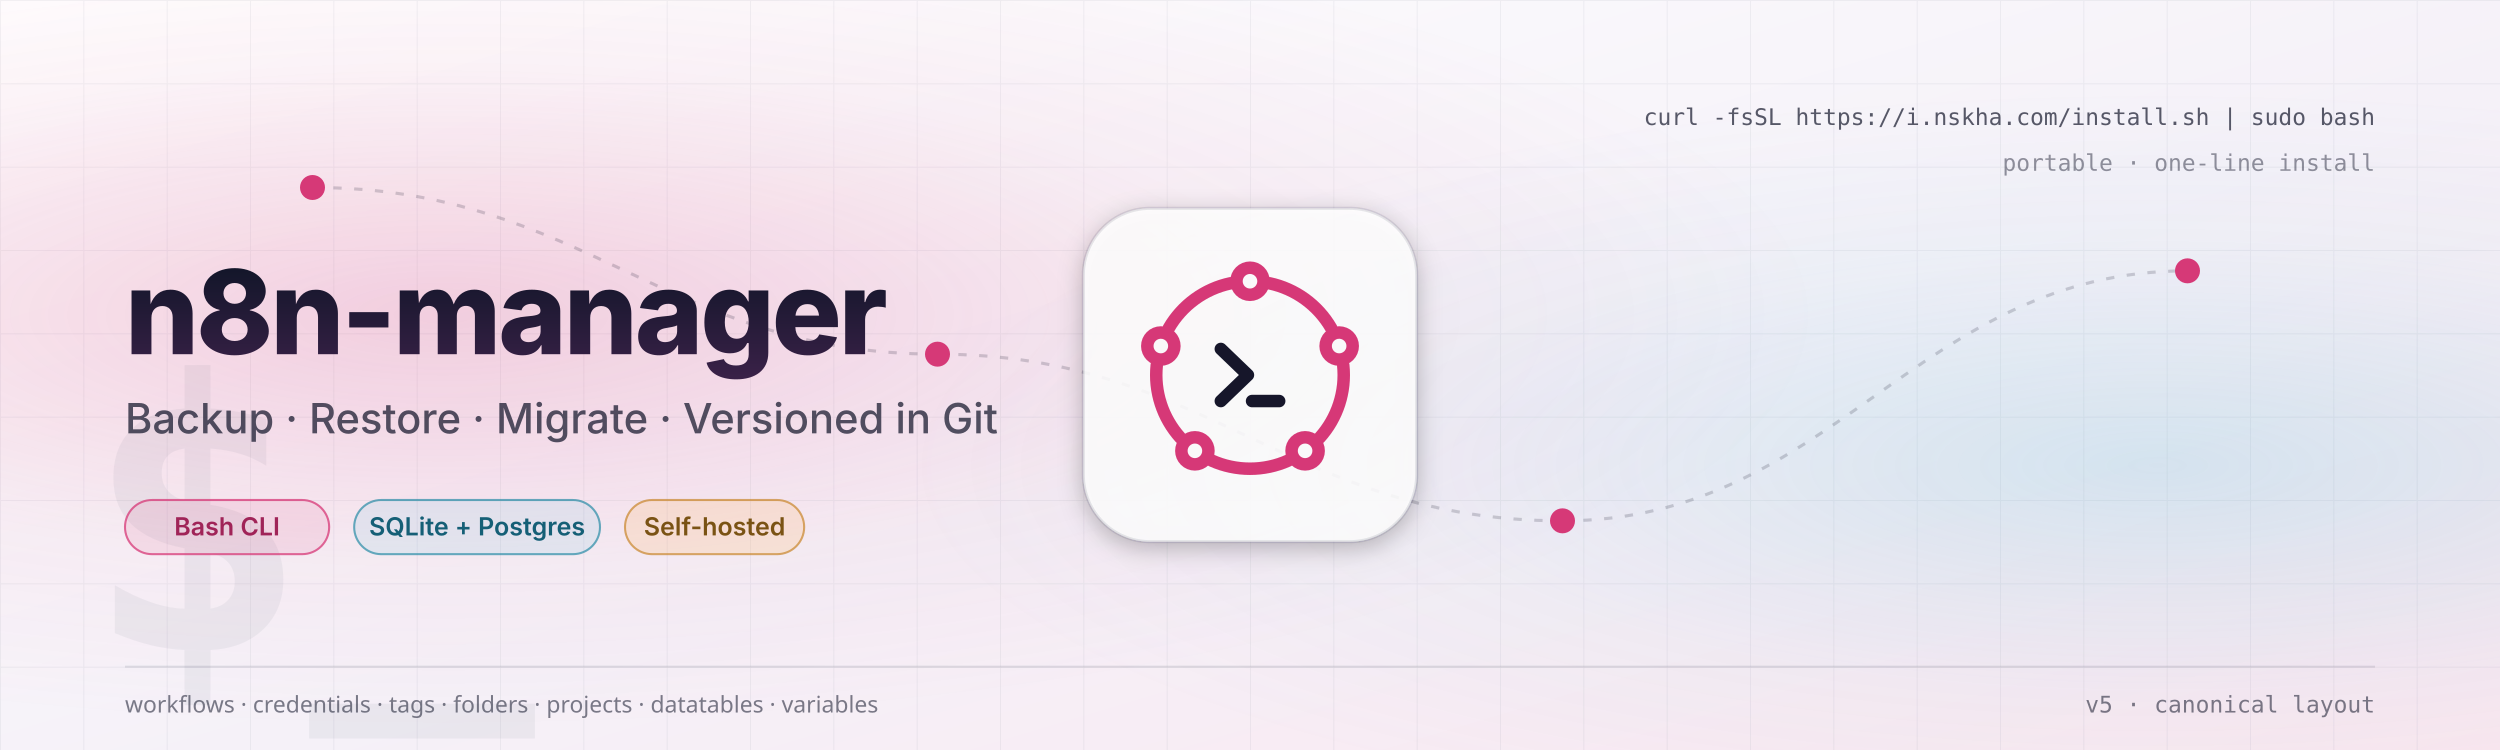
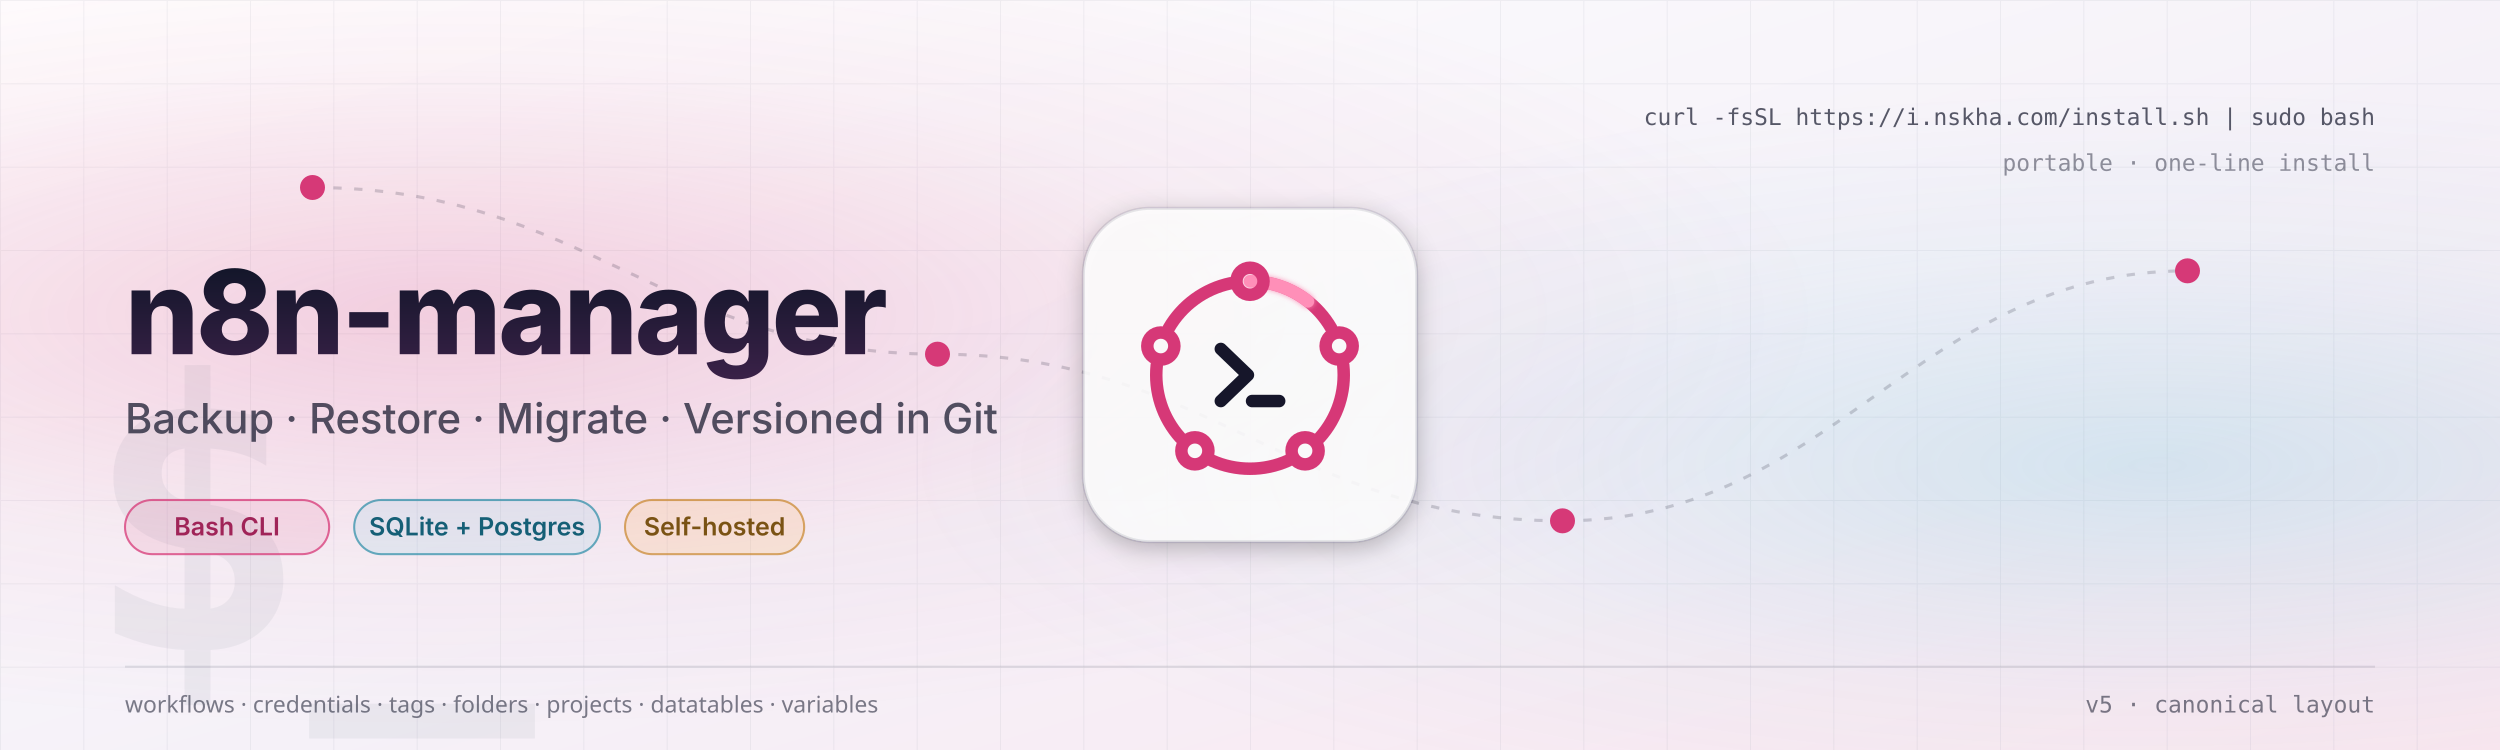
<svg xmlns="http://www.w3.org/2000/svg" viewBox="0 0 1200 360" role="img" aria-label="n8n-manager — Backup, Restore, Migrate" preserveAspectRatio="xMidYMid meet">
  <defs>
    <linearGradient id="bg" x1="0" y1="0" x2="1" y2="1">
      <stop offset="0%" stop-color="#FFFFFF" />
      <stop offset="55%" stop-color="#F5F1F8" />
      <stop offset="100%" stop-color="#FBE6EF" />
    </linearGradient>
    <radialGradient id="glowPink" cx="0.18" cy="0.42" r="0.55">
      <stop offset="0%" stop-color="#d63977" stop-opacity="0.22" />
      <stop offset="60%" stop-color="#d63977" stop-opacity="0.05" />
      <stop offset="100%" stop-color="#d63977" stop-opacity="0" />
    </radialGradient>
    <radialGradient id="glowCyan" cx="0.86" cy="0.62" r="0.50">
      <stop offset="0%" stop-color="#36B9D5" stop-opacity="0.18" />
      <stop offset="60%" stop-color="#36B9D5" stop-opacity="0.04" />
      <stop offset="100%" stop-color="#36B9D5" stop-opacity="0" />
    </radialGradient>
    <pattern id="grid" x="0" y="0" width="40" height="40" patternUnits="userSpaceOnUse">
      <path d="M40 0 L0 0 0 40" fill="none" stroke="#13162a" stroke-opacity="0.05" stroke-width="1" />
    </pattern>
    <filter id="softshadow" x="-50%" y="-50%" width="200%" height="200%">
      <feGaussianBlur in="SourceAlpha" stdDeviation="6" />
      <feOffset dx="0" dy="3" />
      <feComponentTransfer>
        <feFuncA type="linear" slope="0.30" />
      </feComponentTransfer>
      <feMerge>
        <feMergeNode />
+         <feMergeNode in="SourceGraphic" />
+       </feMerge>
+     </filter>
+     <filter id="iconGlow" x="-50%" y="-50%" width="200%" height="200%">
+       <feGaussianBlur stdDeviation="2.5" result="blur" />
+       <feMerge>
+         <feMergeNode in="blur" />
        <feMergeNode in="SourceGraphic" />
      </feMerge>
    </filter>
    <linearGradient id="title" x1="0" y1="0" x2="0" y2="1">
      <stop offset="0%" stop-color="#13162a" />
      <stop offset="100%" stop-color="#3a2148" />
    </linearGradient>
  </defs>
  <rect width="1200" height="360" fill="url(#bg)" />
  <rect width="1200" height="360" fill="url(#grid)" />
  <rect width="1200" height="360" fill="url(#glowPink)" />
  <rect width="1200" height="360" fill="url(#glowCyan)" />
  <g stroke="#13162a" stroke-opacity="0.18" fill="none" stroke-width="1.5">
    <path d="M150 90 C 280 90, 320 170, 450 170" stroke-dasharray="4 6" />
    <path d="M450 170 C 580 170, 620 250, 750 250" stroke-dasharray="4 6" />
    <path d="M750 250 C 880 250, 920 130, 1050 130" stroke-dasharray="4 6" />
  </g>
  <g fill="#d63977">
    <circle cx="150" cy="90" r="6" />
    <circle cx="450" cy="170" r="6" />
    <circle cx="750" cy="250" r="6" />
    <circle cx="1050" cy="130" r="6" />
  </g>
  <g fill="#13162a" fill-opacity="0.05" font-family="ui-monospace, SFMono-Regular, Menlo, monospace">
    <text x="40" y="312" font-size="180" font-weight="700">$_</text>
  </g>
  <g id="ICON_SLOT" transform="translate(520 100)" filter="url(#softshadow)">
    <rect x="0" y="0" width="160" height="160" rx="32" ry="32" fill="#FFFFFF" fill-opacity="0.85" stroke="#13162a" stroke-opacity="0.10" stroke-width="1.5" />
    <g transform="translate(80 80) scale(0.5) translate(-128 -128)" fill="none" stroke-linecap="round" stroke-linejoin="round" stroke-width="12">
      <g stroke="#d63977">
        <path d="M 50.06 83.00 A 90 90 0 0 1 109.29 39.97" />
        <path d="M 146.71 39.97 A 90 90 0 0 1 205.94 83.00" />
        <path d="M 217.51 118.59 A 90 90 0 0 1 194.88 188.22" />
        <path d="M 164.60 210.21 A 90 90 0 0 1 91.40 210.21" />
        <path d="M 61.12 188.22 A 90 90 0 0 1 38.49 118.59" />
-         <circle cx="128" cy="38" r="13" />
-         <circle cx="213.6" cy="100.2" r="13" />
-         <circle cx="180.9" cy="200.8" r="13" />
-         <circle cx="75.1" cy="200.8" r="13" />
-         <circle cx="42.4" cy="100.2" r="13" />
+       </g>
+       <path d="M 128 38 A 90 90 0 0 1 128 218 A 90 90 0 0 1 128 38" stroke="#ff8fb8" stroke-dasharray="60 505.5" filter="url(#iconGlow)">
+         <animate attributeName="stroke-dashoffset" from="0" to="-565.5" dur="3s" repeatCount="indefinite" />
+       </path>
+       <g stroke="#d63977">
+         <circle cx="128" cy="38" r="13">
+           <animate attributeName="r" values="13;19;13;13" keyTimes="0;0.07;0.14;1" dur="3s" begin="0s" repeatCount="indefinite" />
+         </circle>
+         <circle cx="213.6" cy="100.2" r="13">
+           <animate attributeName="r" values="13;19;13;13" keyTimes="0;0.07;0.14;1" dur="3s" begin="0.6s" repeatCount="indefinite" />
+         </circle>
+         <circle cx="180.9" cy="200.8" r="13">
+           <animate attributeName="r" values="13;19;13;13" keyTimes="0;0.07;0.14;1" dur="3s" begin="1.2s" repeatCount="indefinite" />
+         </circle>
+         <circle cx="75.1" cy="200.8" r="13">
+           <animate attributeName="r" values="13;19;13;13" keyTimes="0;0.07;0.14;1" dur="3s" begin="1.8s" repeatCount="indefinite" />
+         </circle>
+         <circle cx="42.4" cy="100.2" r="13">
+           <animate attributeName="r" values="13;19;13;13" keyTimes="0;0.07;0.14;1" dur="3s" begin="2.4s" repeatCount="indefinite" />
+         </circle>
      </g>
      <g stroke="#13162a">
        <polyline points="100,103 126,128 100,153" />
-         <line x1="130" y1="153" x2="156" y2="153" />
+         <line x1="130" y1="153" x2="156" y2="153">
+           <animate attributeName="opacity" values="1;0" keyTimes="0;0.5" dur="1s" repeatCount="indefinite" calcMode="discrete" />
+         </line>
      </g>
    </g>
  </g>
  <g font-family="ui-sans-serif, system-ui, -apple-system, 'Segoe UI', Inter, sans-serif">
    <text x="60" y="170" font-size="56" font-weight="800" fill="url(#title)" letter-spacing="-1.5">n8n-manager</text>
    <text x="60" y="208" font-size="20" font-weight="500" fill="#13162a" fill-opacity="0.72">
      Backup · Restore · Migrate · Versioned in Git
    </text>
    <g transform="translate(60 240)" font-size="12" font-weight="600">
      <g>
        <rect x="0" y="0" width="98" height="26" rx="13" fill="#d63977" fill-opacity="0.10" stroke="#d63977" stroke-opacity="0.75" />
        <text x="49" y="17" text-anchor="middle" fill="#a02458">Bash CLI</text>
      </g>
      <g transform="translate(110 0)">
        <rect x="0" y="0" width="118" height="26" rx="13" fill="#36B9D5" fill-opacity="0.10" stroke="#1A84A0" stroke-opacity="0.65" />
        <text x="59" y="17" text-anchor="middle" fill="#155F76">SQLite + Postgres</text>
      </g>
      <g transform="translate(240 0)">
        <rect x="0" y="0" width="86" height="26" rx="13" fill="#FFB454" fill-opacity="0.18" stroke="#C57F1C" stroke-opacity="0.65" />
        <text x="43" y="17" text-anchor="middle" fill="#7A5314">Self-hosted</text>
      </g>
    </g>
  </g>
  <g transform="translate(900 60)" font-family="ui-monospace, SFMono-Regular, Menlo, monospace" font-size="11" fill="#13162a" fill-opacity="0.70">
    <text x="240" y="0" text-anchor="end">curl -fsSL https://i.nskha.com/install.sh | sudo bash</text>
    <text x="240" y="22" text-anchor="end" fill-opacity="0.45">portable · one-line install</text>
  </g>
  <line x1="60" y1="320" x2="1140" y2="320" stroke="#13162a" stroke-opacity="0.10" />
  <text x="60" y="342" font-family="ui-sans-serif, system-ui, sans-serif" font-size="11" fill="#13162a" fill-opacity="0.55">
    workflows · credentials · tags · folders · projects · datatables · variables
  </text>
  <text x="1140" y="342" text-anchor="end" font-family="ui-monospace, SFMono-Regular, Menlo, monospace" font-size="11" fill="#13162a" fill-opacity="0.55">v5 · canonical layout</text>
</svg>
